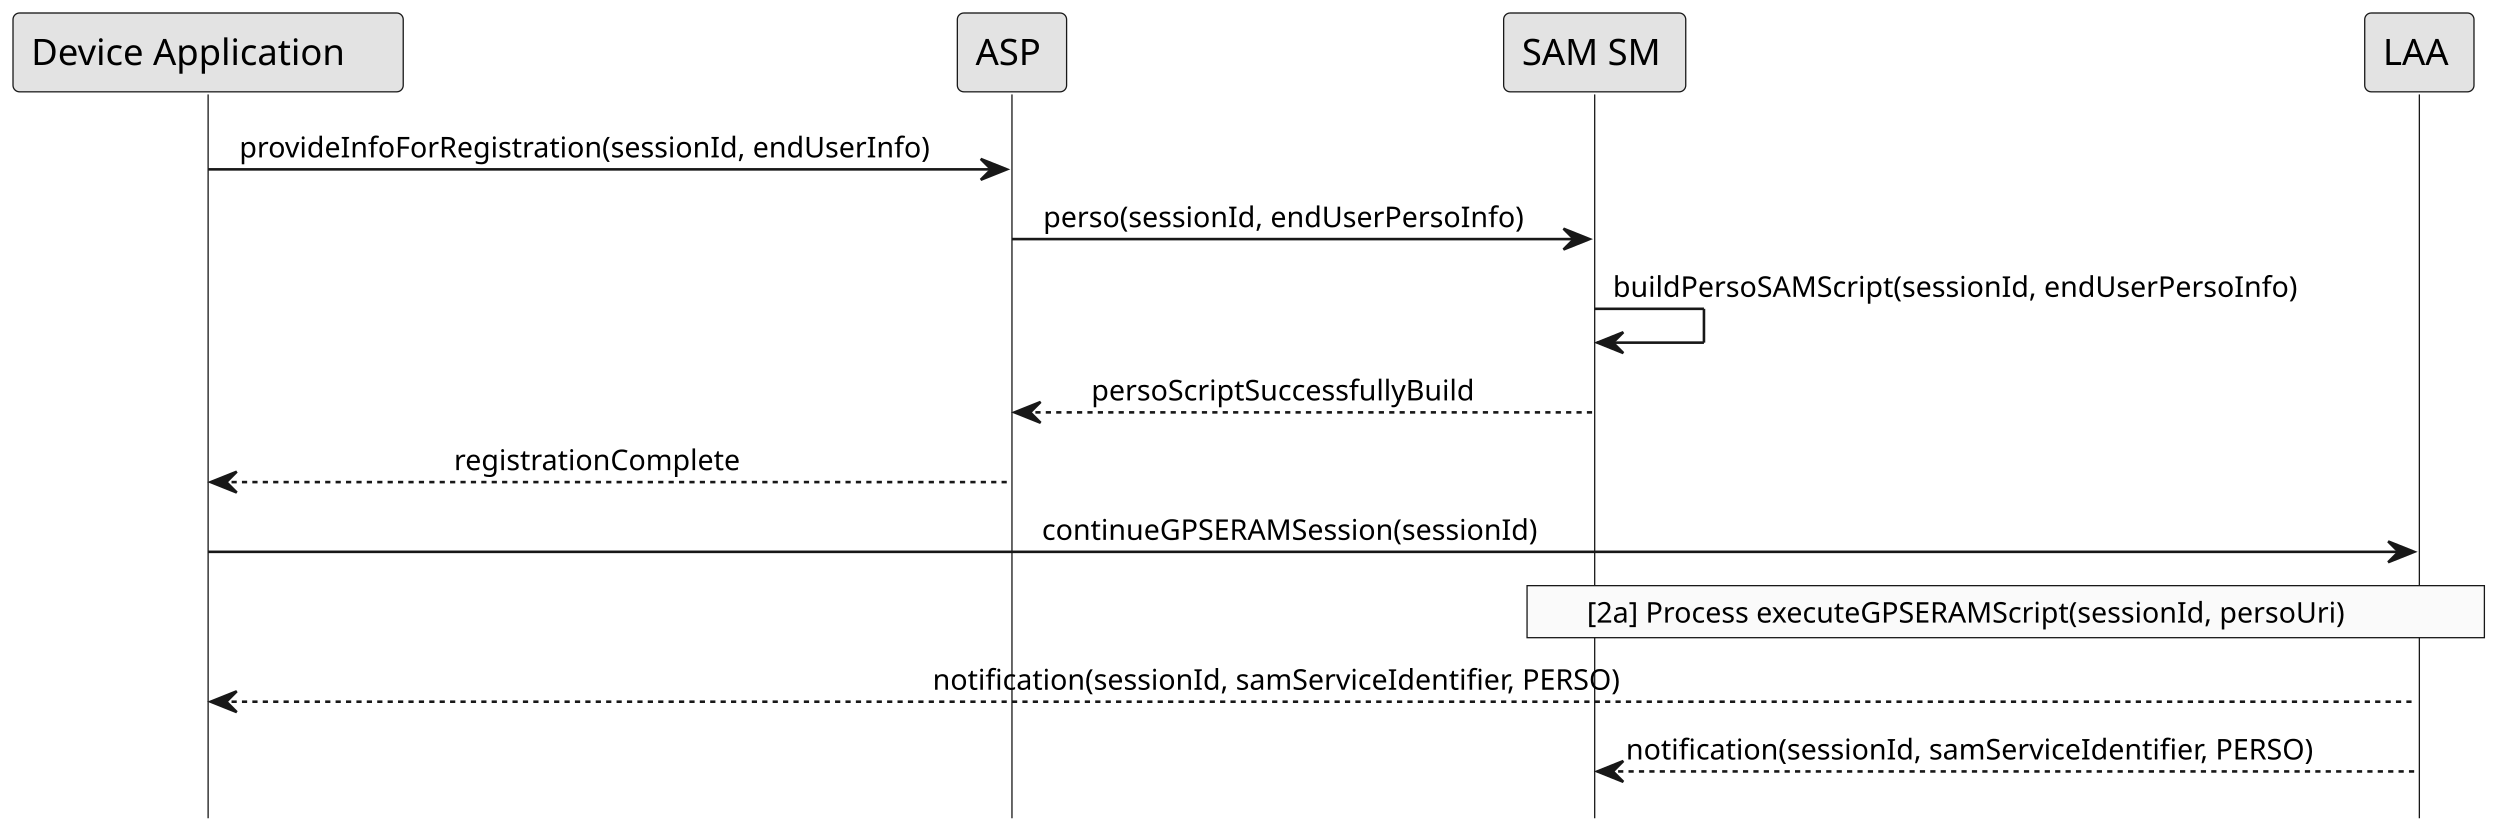
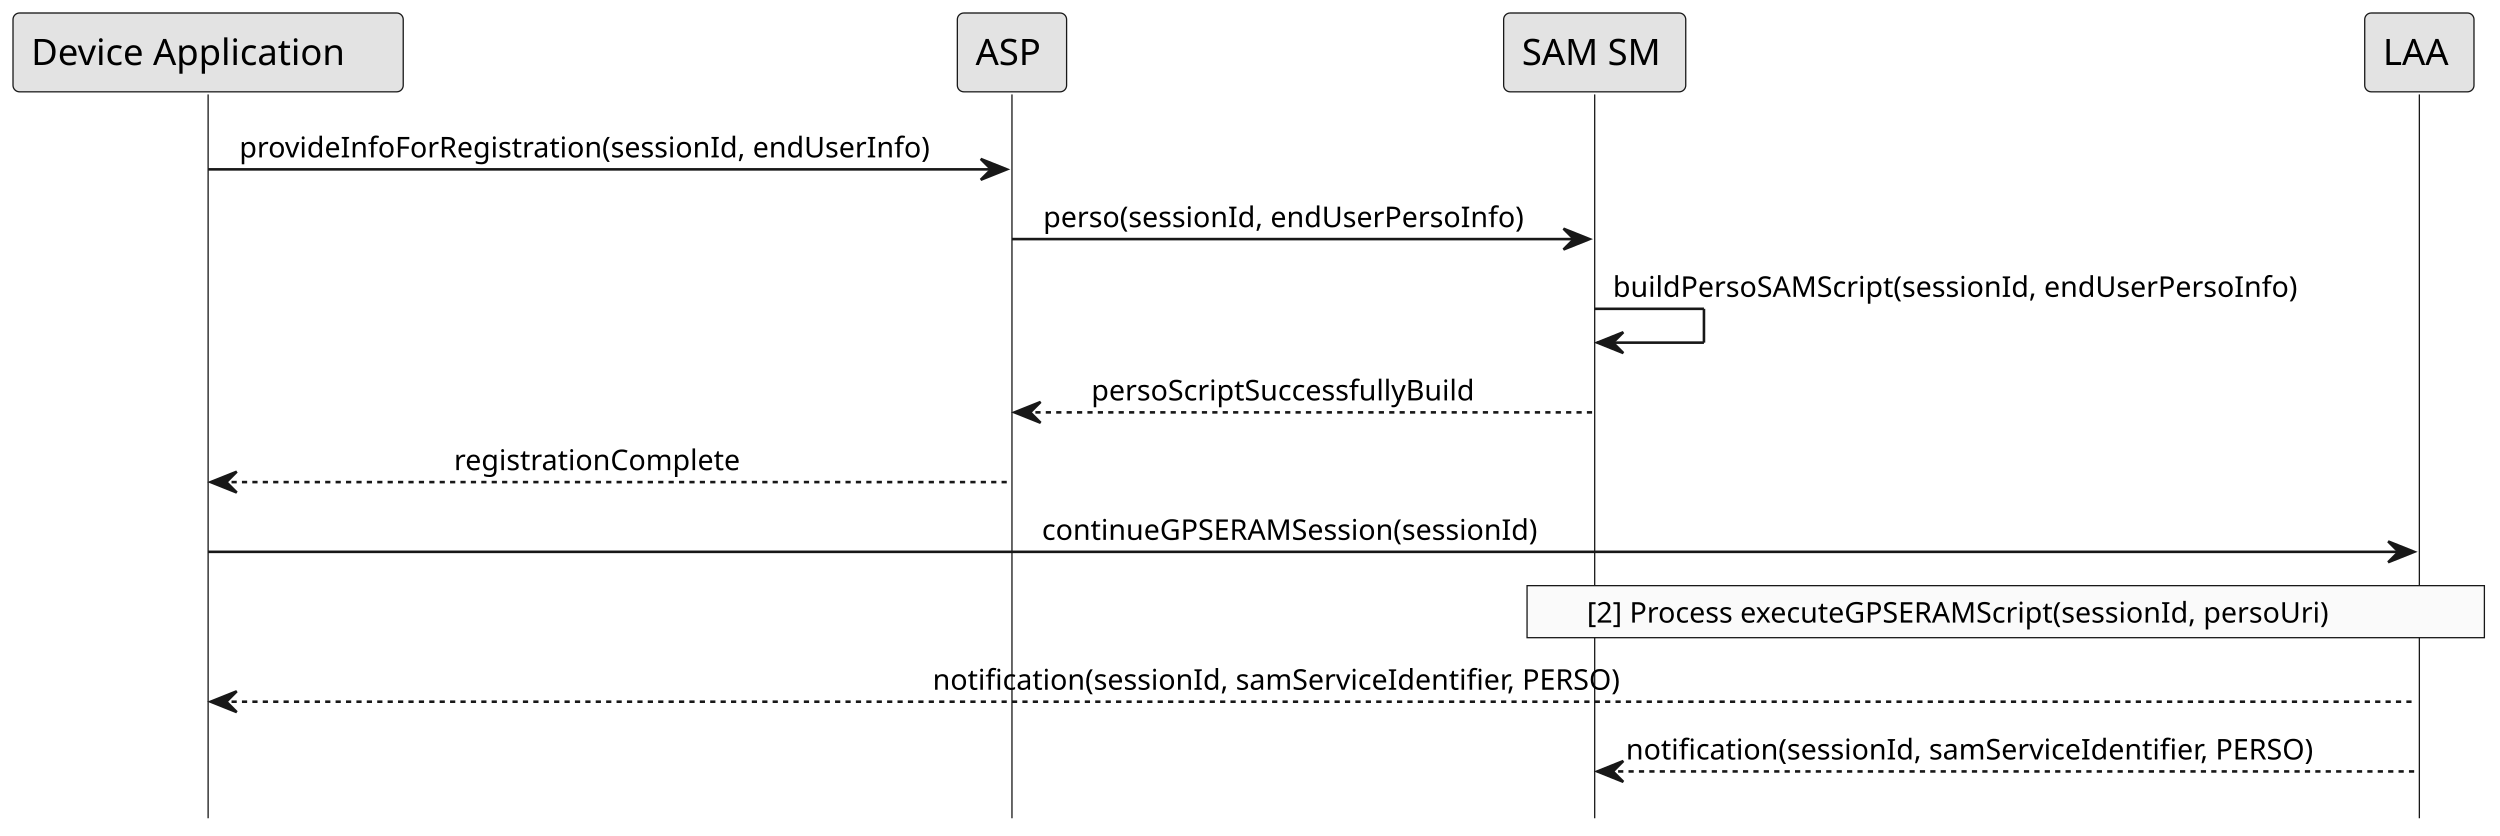
<svg xmlns="http://www.w3.org/2000/svg" contentStyleType="text/css" height="321px" preserveAspectRatio="none" style="width:961px;height:321px;background:#FFFFFF;" version="1.1" viewBox="0 0 961 321" width="961px" zoomAndPan="magnify">
  <defs />
  <g>
    <line style="stroke:#181818;stroke-width:0.5;" x1="80" x2="80" y1="36.297" y2="314.539" />
    <line style="stroke:#181818;stroke-width:0.5;" x1="389" x2="389" y1="36.297" y2="314.539" />
    <line style="stroke:#181818;stroke-width:0.5;" x1="613" x2="613" y1="36.297" y2="314.539" />
    <line style="stroke:#181818;stroke-width:0.5;" x1="930" x2="930" y1="36.297" y2="314.539" />
    <rect fill="#E3E3E3" height="30.297" rx="2.5" ry="2.5" style="stroke:#181818;stroke-width:0.5;" width="150" x="5" y="5" />
    <text fill="#000000" font-family="sans-serif" font-size="14" lengthAdjust="spacing" textLength="136" x="12" y="24.995">Device Application</text>
    <rect fill="#E3E3E3" height="30.297" rx="2.5" ry="2.5" style="stroke:#181818;stroke-width:0.5;" width="42" x="368" y="5" />
    <text fill="#000000" font-family="sans-serif" font-size="14" lengthAdjust="spacing" textLength="28" x="375" y="24.995">ASP</text>
    <rect fill="#E3E3E3" height="30.297" rx="2.5" ry="2.5" style="stroke:#181818;stroke-width:0.5;" width="70" x="578" y="5" />
    <text fill="#000000" font-family="sans-serif" font-size="14" lengthAdjust="spacing" textLength="56" x="585" y="24.995">SAM SM</text>
    <rect fill="#E3E3E3" height="30.297" rx="2.5" ry="2.5" style="stroke:#181818;stroke-width:0.5;" width="42" x="909" y="5" />
    <text fill="#000000" font-family="sans-serif" font-size="14" lengthAdjust="spacing" textLength="28" x="916" y="24.995">LAA</text>
    <polygon fill="#181818" points="377,61.102,387,65.102,377,69.102,381,65.102" style="stroke:#181818;stroke-width:1.0;" />
    <line style="stroke:#181818;stroke-width:1.0;" x1="80" x2="383" y1="65.102" y2="65.102" />
    <text fill="#000000" font-family="sans-serif" font-size="11" lengthAdjust="spacing" textLength="285" x="92" y="60.507">provideInfoForRegistration(sessionId, endUserInfo)</text>
    <polygon fill="#181818" points="601,87.906,611,91.906,601,95.906,605,91.906" style="stroke:#181818;stroke-width:1.0;" />
    <line style="stroke:#181818;stroke-width:1.0;" x1="389" x2="607" y1="91.906" y2="91.906" />
    <text fill="#000000" font-family="sans-serif" font-size="11" lengthAdjust="spacing" textLength="200" x="401" y="87.312">perso(sessionId, endUserPersoInfo)</text>
    <line style="stroke:#181818;stroke-width:1.0;" x1="613" x2="655" y1="118.711" y2="118.711" />
    <line style="stroke:#181818;stroke-width:1.0;" x1="655" x2="655" y1="118.711" y2="131.711" />
    <line style="stroke:#181818;stroke-width:1.0;" x1="614" x2="655" y1="131.711" y2="131.711" />
    <polygon fill="#181818" points="624,127.711,614,131.711,624,135.711,620,131.711" style="stroke:#181818;stroke-width:1.0;" />
    <text fill="#000000" font-family="sans-serif" font-size="11" lengthAdjust="spacing" textLength="283" x="620" y="114.117">buildPersoSAMScript(sessionId, endUserPersoInfo)</text>
    <polygon fill="#181818" points="400,154.516,390,158.516,400,162.516,396,158.516" style="stroke:#181818;stroke-width:1.0;" />
    <line style="stroke:#181818;stroke-width:1.0;stroke-dasharray:2.0,2.0;" x1="394" x2="612" y1="158.516" y2="158.516" />
    <text fill="#000000" font-family="sans-serif" font-size="11" lengthAdjust="spacing" textLength="163" x="419.5" y="153.921">persoScriptSuccessfullyBuild</text>
    <polygon fill="#181818" points="91,181.32,81,185.32,91,189.32,87,185.32" style="stroke:#181818;stroke-width:1.0;" />
    <line style="stroke:#181818;stroke-width:1.0;stroke-dasharray:2.0,2.0;" x1="85" x2="388" y1="185.32" y2="185.32" />
    <text fill="#000000" font-family="sans-serif" font-size="11" lengthAdjust="spacing" textLength="120" x="174.5" y="180.726">registrationComplete</text>
    <polygon fill="#181818" points="918,208.125,928,212.125,918,216.125,922,212.125" style="stroke:#181818;stroke-width:1.0;" />
    <line style="stroke:#181818;stroke-width:1.0;" x1="80" x2="924" y1="212.125" y2="212.125" />
    <text fill="#000000" font-family="sans-serif" font-size="11" lengthAdjust="spacing" textLength="209" x="400.5" y="207.531">continueGPSERAMSession(sessionId)</text>
    <rect fill="#FAFAFA" height="20" style="stroke:#181818;stroke-width:0.5;" width="368" x="587" y="225.125" />
-     <text fill="#000000" font-family="sans-serif" font-size="11" lengthAdjust="spacing" textLength="322" x="610" y="239.335">[2a] Process executeGPSERAMScript(sessionId, persoUri)</text>
+     <text fill="#000000" font-family="sans-serif" font-size="11" lengthAdjust="spacing" textLength="322" x="610" y="239.335">[2] Process executeGPSERAMScript(sessionId, persoUri)</text>
    <polygon fill="#181818" points="91,265.734,81,269.734,91,273.734,87,269.734" style="stroke:#181818;stroke-width:1.0;" />
    <line style="stroke:#181818;stroke-width:1.0;stroke-dasharray:2.0,2.0;" x1="85" x2="929" y1="269.734" y2="269.734" />
    <text fill="#000000" font-family="sans-serif" font-size="11" lengthAdjust="spacing" textLength="293" x="358.5" y="265.14">notification(sessionId, samServiceIdentifier, PERSO)</text>
    <polygon fill="#181818" points="624,292.539,614,296.539,624,300.539,620,296.539" style="stroke:#181818;stroke-width:1.0;" />
    <line style="stroke:#181818;stroke-width:1.0;stroke-dasharray:2.0,2.0;" x1="618" x2="929" y1="296.539" y2="296.539" />
    <text fill="#000000" font-family="sans-serif" font-size="11" lengthAdjust="spacing" textLength="293" x="625" y="291.945">notification(sessionId, samServiceIdentifier, PERSO)</text>
  </g>
</svg>
